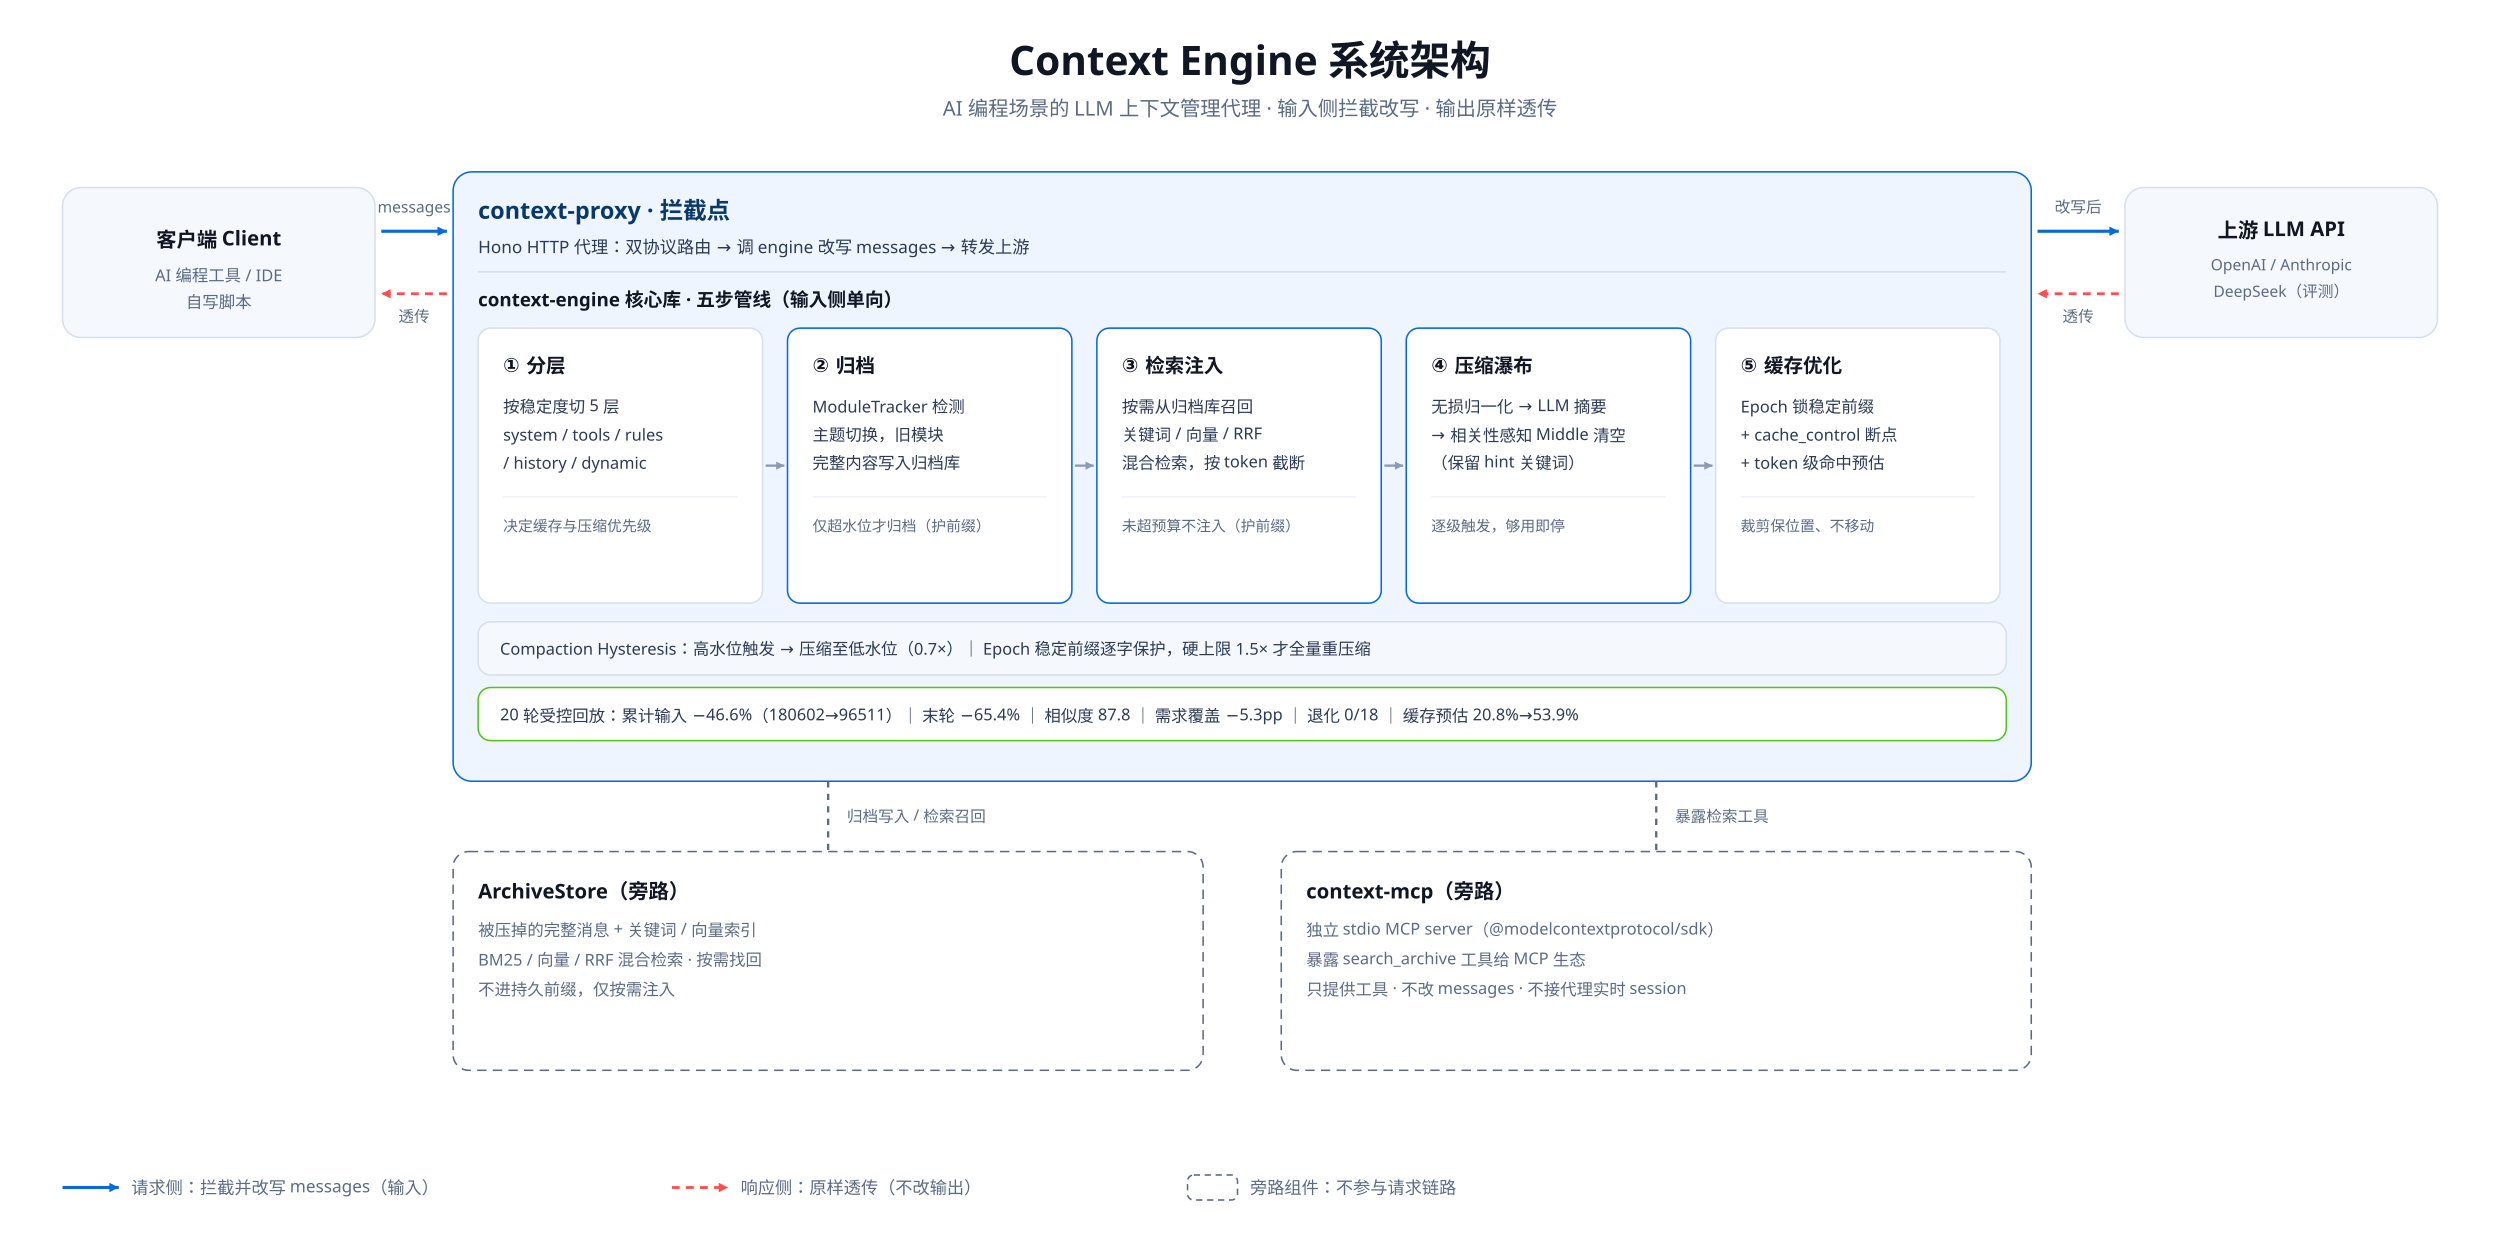
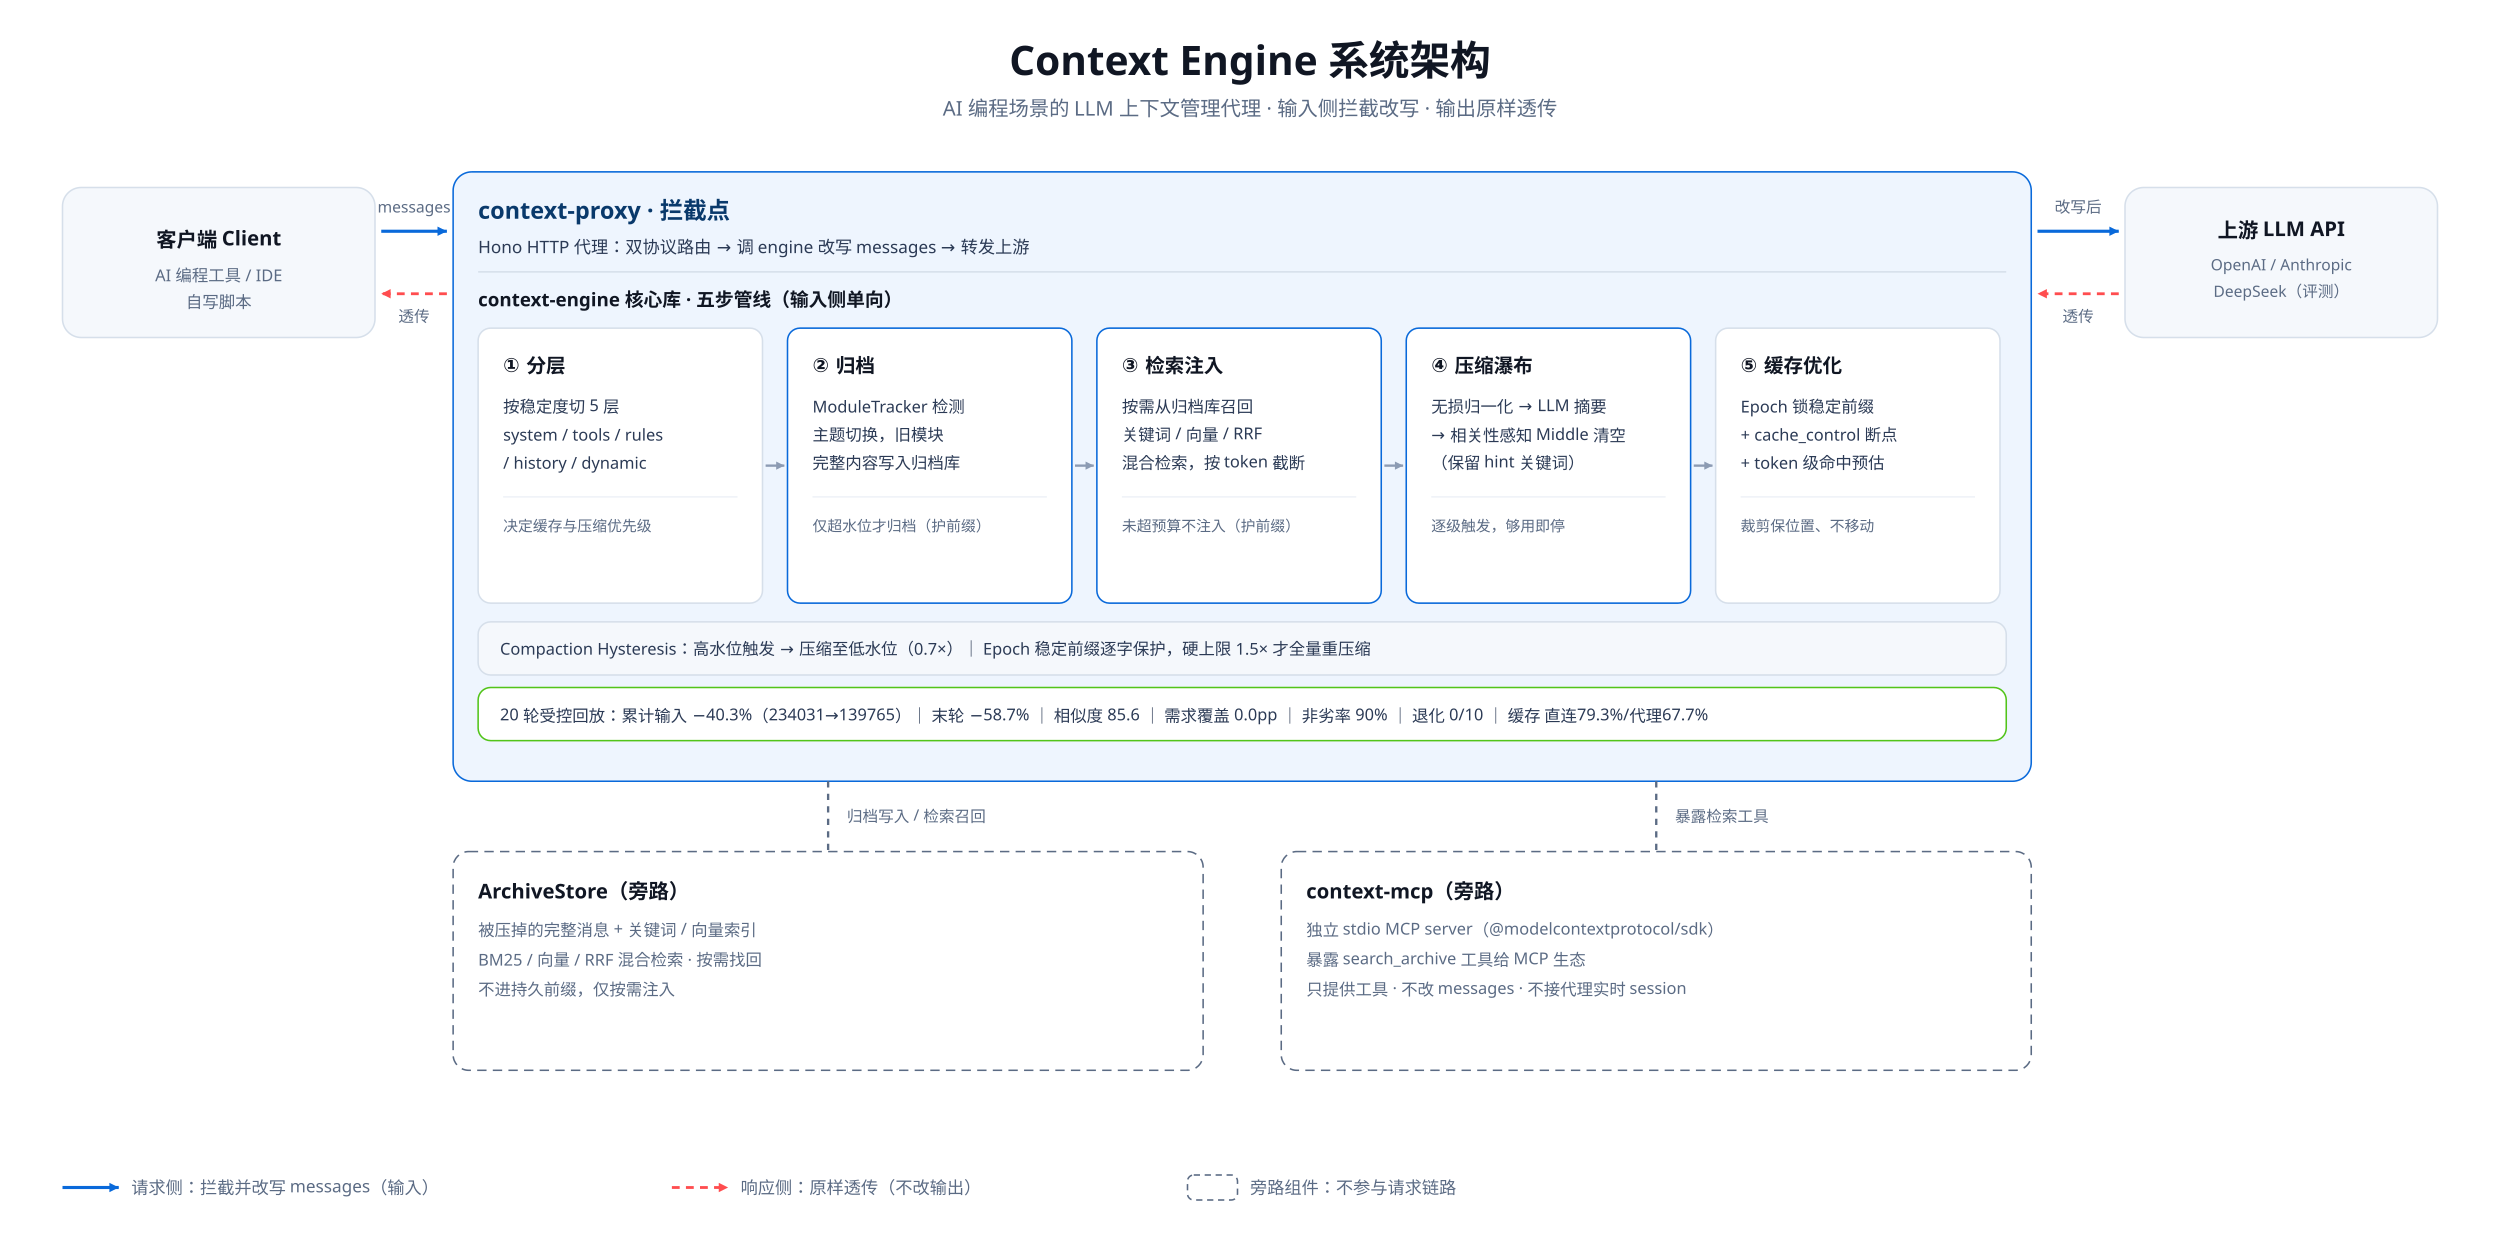
<svg xmlns="http://www.w3.org/2000/svg" viewBox="0 0 1600 800" width="1600" height="800" font-family="'Microsoft YaHei','PingFang SC',system-ui,sans-serif">
  <defs>
    <marker id="arrB" viewBox="0 0 8 8" refX="7" refY="4" markerWidth="8" markerHeight="8" markerUnits="userSpaceOnUse" orient="auto">
      <path d="M1 1 L7 4 L1 7 Z" fill="#0969DA" />
    </marker>
    <marker id="arrR" viewBox="0 0 8 8" refX="7" refY="4" markerWidth="8" markerHeight="8" markerUnits="userSpaceOnUse" orient="auto">
      <path d="M1 1 L7 4 L1 7 Z" fill="#FF4D4F" />
    </marker>
    <marker id="arrG" viewBox="0 0 8 8" refX="7" refY="4" markerWidth="7" markerHeight="7" markerUnits="userSpaceOnUse" orient="auto">
      <path d="M1 1 L7 4 L1 7 Z" fill="#8C9BB3" />
    </marker>
  </defs>
  <rect x="0" y="0" width="1600" height="800" fill="#FFFFFF" />
  <text x="800" y="48" text-anchor="middle" font-size="26" font-weight="600" fill="#101623">Context Engine 系统架构</text>
  <text x="800" y="74" text-anchor="middle" font-size="13" fill="#5B6B84">AI 编程场景的 LLM 上下文管理代理 · 输入侧拦截改写 · 输出原样透传</text>
  <rect x="40" y="120" width="200" height="96" rx="12" fill="#F5F8FC" stroke="#D6DFEA" />
  <text x="140" y="158" text-anchor="middle" font-size="13" font-weight="600" fill="#101623">客户端 Client</text>
  <text x="140" y="180" text-anchor="middle" font-size="10.5" fill="#5B6B84">AI 编程工具 / IDE</text>
  <text x="140" y="197" text-anchor="middle" font-size="10.5" fill="#5B6B84">自写脚本</text>
  <rect x="1360" y="120" width="200" height="96" rx="12" fill="#F5F8FC" stroke="#D6DFEA" />
  <text x="1460" y="152" text-anchor="middle" font-size="13" font-weight="600" fill="#101623">上游 LLM API</text>
  <text x="1460" y="173" text-anchor="middle" font-size="10" fill="#5B6B84">OpenAI / Anthropic</text>
  <text x="1460" y="190" text-anchor="middle" font-size="10" fill="#5B6B84">DeepSeek（评测）</text>
  <line x1="244" y1="148" x2="286" y2="148" stroke="#0969DA" stroke-width="2" marker-end="url(#arrB)" />
  <text x="265" y="136" text-anchor="middle" font-size="10" fill="#5B6B84">messages</text>
  <line x1="286" y1="188" x2="244" y2="188" stroke="#FF4D4F" stroke-width="1.8" stroke-dasharray="5 4" marker-end="url(#arrR)" />
  <text x="265" y="206" text-anchor="middle" font-size="10" fill="#5B6B84">透传</text>
  <line x1="1304" y1="148" x2="1356" y2="148" stroke="#0969DA" stroke-width="2" marker-end="url(#arrB)" />
  <text x="1330" y="136" text-anchor="middle" font-size="10" fill="#5B6B84">改写后</text>
  <line x1="1356" y1="188" x2="1304" y2="188" stroke="#FF4D4F" stroke-width="1.8" stroke-dasharray="5 4" marker-end="url(#arrR)" />
  <text x="1330" y="206" text-anchor="middle" font-size="10" fill="#5B6B84">透传</text>
  <rect x="290" y="110" width="1010" height="390" rx="12" fill="#EEF5FE" stroke="#0969DA" />
  <text x="306" y="140" font-size="15" font-weight="600" fill="#09396B">context-proxy · 拦截点</text>
  <text x="306" y="162" font-size="11" fill="#2B3A55">Hono HTTP 代理：双协议路由 → 调 engine 改写 messages → 转发上游</text>
  <line x1="306" y1="174" x2="1284" y2="174" stroke="#D6DFEA" />
  <text x="306" y="196" font-size="12" font-weight="600" fill="#101623">context-engine 核心库 · 五步管线（输入侧单向）</text>
  <rect x="306" y="210" width="182" height="176" rx="8" fill="#FFFFFF" stroke="#D6DFEA" />
  <text x="322" y="238" font-size="12.5" font-weight="600" fill="#101623">① 分层</text>
  <text x="322" y="264" font-size="10.5" fill="#2B3A55">按稳定度切 5 层</text>
  <text x="322" y="282" font-size="10.5" fill="#2B3A55">system / tools / rules</text>
  <text x="322" y="300" font-size="10.5" fill="#2B3A55">/ history / dynamic</text>
  <line x1="322" y1="318" x2="472" y2="318" stroke="#EEF2F7" />
  <text x="322" y="340" font-size="9.5" fill="#5B6B84">决定缓存与压缩优先级</text>
  <line x1="490" y1="298" x2="502" y2="298" stroke="#8C9BB3" stroke-width="1.5" marker-end="url(#arrG)" />
  <rect x="504" y="210" width="182" height="176" rx="8" fill="#FFFFFF" stroke="#0969DA" />
  <text x="520" y="238" font-size="12.5" font-weight="600" fill="#101623">② 归档</text>
  <text x="520" y="264" font-size="10.5" fill="#2B3A55">ModuleTracker 检测</text>
  <text x="520" y="282" font-size="10.5" fill="#2B3A55">主题切换，旧模块</text>
  <text x="520" y="300" font-size="10.5" fill="#2B3A55">完整内容写入归档库</text>
  <line x1="520" y1="318" x2="670" y2="318" stroke="#EEF2F7" />
  <text x="520" y="340" font-size="9.5" fill="#5B6B84">仅超水位才归档（护前缀）</text>
  <line x1="688" y1="298" x2="700" y2="298" stroke="#8C9BB3" stroke-width="1.5" marker-end="url(#arrG)" />
  <rect x="702" y="210" width="182" height="176" rx="8" fill="#FFFFFF" stroke="#0969DA" />
  <text x="718" y="238" font-size="12.5" font-weight="600" fill="#101623">③ 检索注入</text>
  <text x="718" y="264" font-size="10.5" fill="#2B3A55">按需从归档库召回</text>
  <text x="718" y="282" font-size="10.5" fill="#2B3A55">关键词 / 向量 / RRF</text>
  <text x="718" y="300" font-size="10.5" fill="#2B3A55">混合检索，按 token 截断</text>
  <line x1="718" y1="318" x2="868" y2="318" stroke="#EEF2F7" />
  <text x="718" y="340" font-size="9.5" fill="#5B6B84">未超预算不注入（护前缀）</text>
  <line x1="886" y1="298" x2="898" y2="298" stroke="#8C9BB3" stroke-width="1.5" marker-end="url(#arrG)" />
  <rect x="900" y="210" width="182" height="176" rx="8" fill="#FFFFFF" stroke="#0969DA" />
  <text x="916" y="238" font-size="12.5" font-weight="600" fill="#101623">④ 压缩瀑布</text>
  <text x="916" y="264" font-size="10.5" fill="#2B3A55">无损归一化 → LLM 摘要</text>
  <text x="916" y="282" font-size="10.5" fill="#2B3A55">→ 相关性感知 Middle 清空</text>
  <text x="916" y="300" font-size="10.5" fill="#2B3A55">（保留 hint 关键词）</text>
  <line x1="916" y1="318" x2="1066" y2="318" stroke="#EEF2F7" />
  <text x="916" y="340" font-size="9.5" fill="#5B6B84">逐级触发，够用即停</text>
  <line x1="1084" y1="298" x2="1096" y2="298" stroke="#8C9BB3" stroke-width="1.5" marker-end="url(#arrG)" />
  <rect x="1098" y="210" width="182" height="176" rx="8" fill="#FFFFFF" stroke="#D6DFEA" />
  <text x="1114" y="238" font-size="12.5" font-weight="600" fill="#101623">⑤ 缓存优化</text>
  <text x="1114" y="264" font-size="10.5" fill="#2B3A55">Epoch 锁稳定前缀</text>
  <text x="1114" y="282" font-size="10.5" fill="#2B3A55">+ cache_control 断点</text>
  <text x="1114" y="300" font-size="10.5" fill="#2B3A55">+ token 级命中预估</text>
  <line x1="1114" y1="318" x2="1264" y2="318" stroke="#EEF2F7" />
  <text x="1114" y="340" font-size="9.5" fill="#5B6B84">裁剪保位置、不移动</text>
  <rect x="306" y="398" width="978" height="34" rx="8" fill="#F5F8FC" stroke="#D6DFEA" />
  <text x="320" y="419" font-size="10.5" fill="#2B3A55">Compaction Hysteresis：高水位触发 → 压缩至低水位（0.7×）｜ Epoch 稳定前缀逐字保护，硬上限 1.5× 才全量重压缩</text>
  <rect x="306" y="440" width="978" height="34" rx="8" fill="#FFFFFF" stroke="#52C41A" />
-   <text x="320" y="461" font-size="10.5" fill="#2B3A55">20 轮受控回放：累计输入 −46.6%（180602→96511）｜ 末轮 −65.4% ｜ 相似度 87.8 ｜ 需求覆盖 −5.3pp ｜ 退化 0/18 ｜ 缓存预估 20.8%→53.9%</text>
+   <text x="320" y="461" font-size="10.5" fill="#2B3A55">20 轮受控回放：累计输入 −40.3%（234031→139765）｜ 末轮 −58.7% ｜ 相似度 85.6 ｜ 需求覆盖 0.0pp ｜ 非劣率 90% ｜ 退化 0/10 ｜ 缓存 直连79.3%/代理67.7%</text>
  <line x1="530" y1="500" x2="530" y2="545" stroke="#5B6B84" stroke-width="1.5" stroke-dasharray="4 4" />
  <text x="542" y="526" font-size="10" fill="#5B6B84">归档写入 / 检索召回</text>
  <line x1="1060" y1="500" x2="1060" y2="545" stroke="#5B6B84" stroke-width="1.5" stroke-dasharray="4 4" />
  <text x="1072" y="526" font-size="10" fill="#5B6B84">暴露检索工具</text>
  <rect x="290" y="545" width="480" height="140" rx="10" fill="#FFFFFF" stroke="#5B6B84" stroke-dasharray="6 4" />
  <text x="306" y="575" font-size="13" font-weight="600" fill="#101623">ArchiveStore（旁路）</text>
  <text x="306" y="599" font-size="10.5" fill="#5B6B84">被压掉的完整消息 + 关键词 / 向量索引</text>
  <text x="306" y="618" font-size="10.5" fill="#5B6B84">BM25 / 向量 / RRF 混合检索 · 按需找回</text>
  <text x="306" y="637" font-size="10.5" fill="#5B6B84">不进持久前缀，仅按需注入</text>
  <rect x="820" y="545" width="480" height="140" rx="10" fill="#FFFFFF" stroke="#5B6B84" stroke-dasharray="6 4" />
  <text x="836" y="575" font-size="13" font-weight="600" fill="#101623">context-mcp（旁路）</text>
  <text x="836" y="599" font-size="10.5" fill="#5B6B84">独立 stdio MCP server（@modelcontextprotocol/sdk）</text>
  <text x="836" y="618" font-size="10.5" fill="#5B6B84">暴露 search_archive 工具给 MCP 生态</text>
  <text x="836" y="637" font-size="10.5" fill="#5B6B84">只提供工具 · 不改 messages · 不接代理实时 session</text>
  <line x1="40" y1="760" x2="76" y2="760" stroke="#0969DA" stroke-width="2" marker-end="url(#arrB)" />
  <text x="84" y="764" font-size="11" fill="#5B6B84">请求侧：拦截并改写 messages（输入）</text>
  <line x1="430" y1="760" x2="466" y2="760" stroke="#FF4D4F" stroke-width="1.8" stroke-dasharray="5 4" marker-end="url(#arrR)" />
  <text x="474" y="764" font-size="11" fill="#5B6B84">响应侧：原样透传（不改输出）</text>
  <rect x="760" y="752" width="32" height="16" rx="4" fill="#FFFFFF" stroke="#5B6B84" stroke-dasharray="4 3" />
  <text x="800" y="764" font-size="11" fill="#5B6B84">旁路组件：不参与请求链路</text>
</svg>
